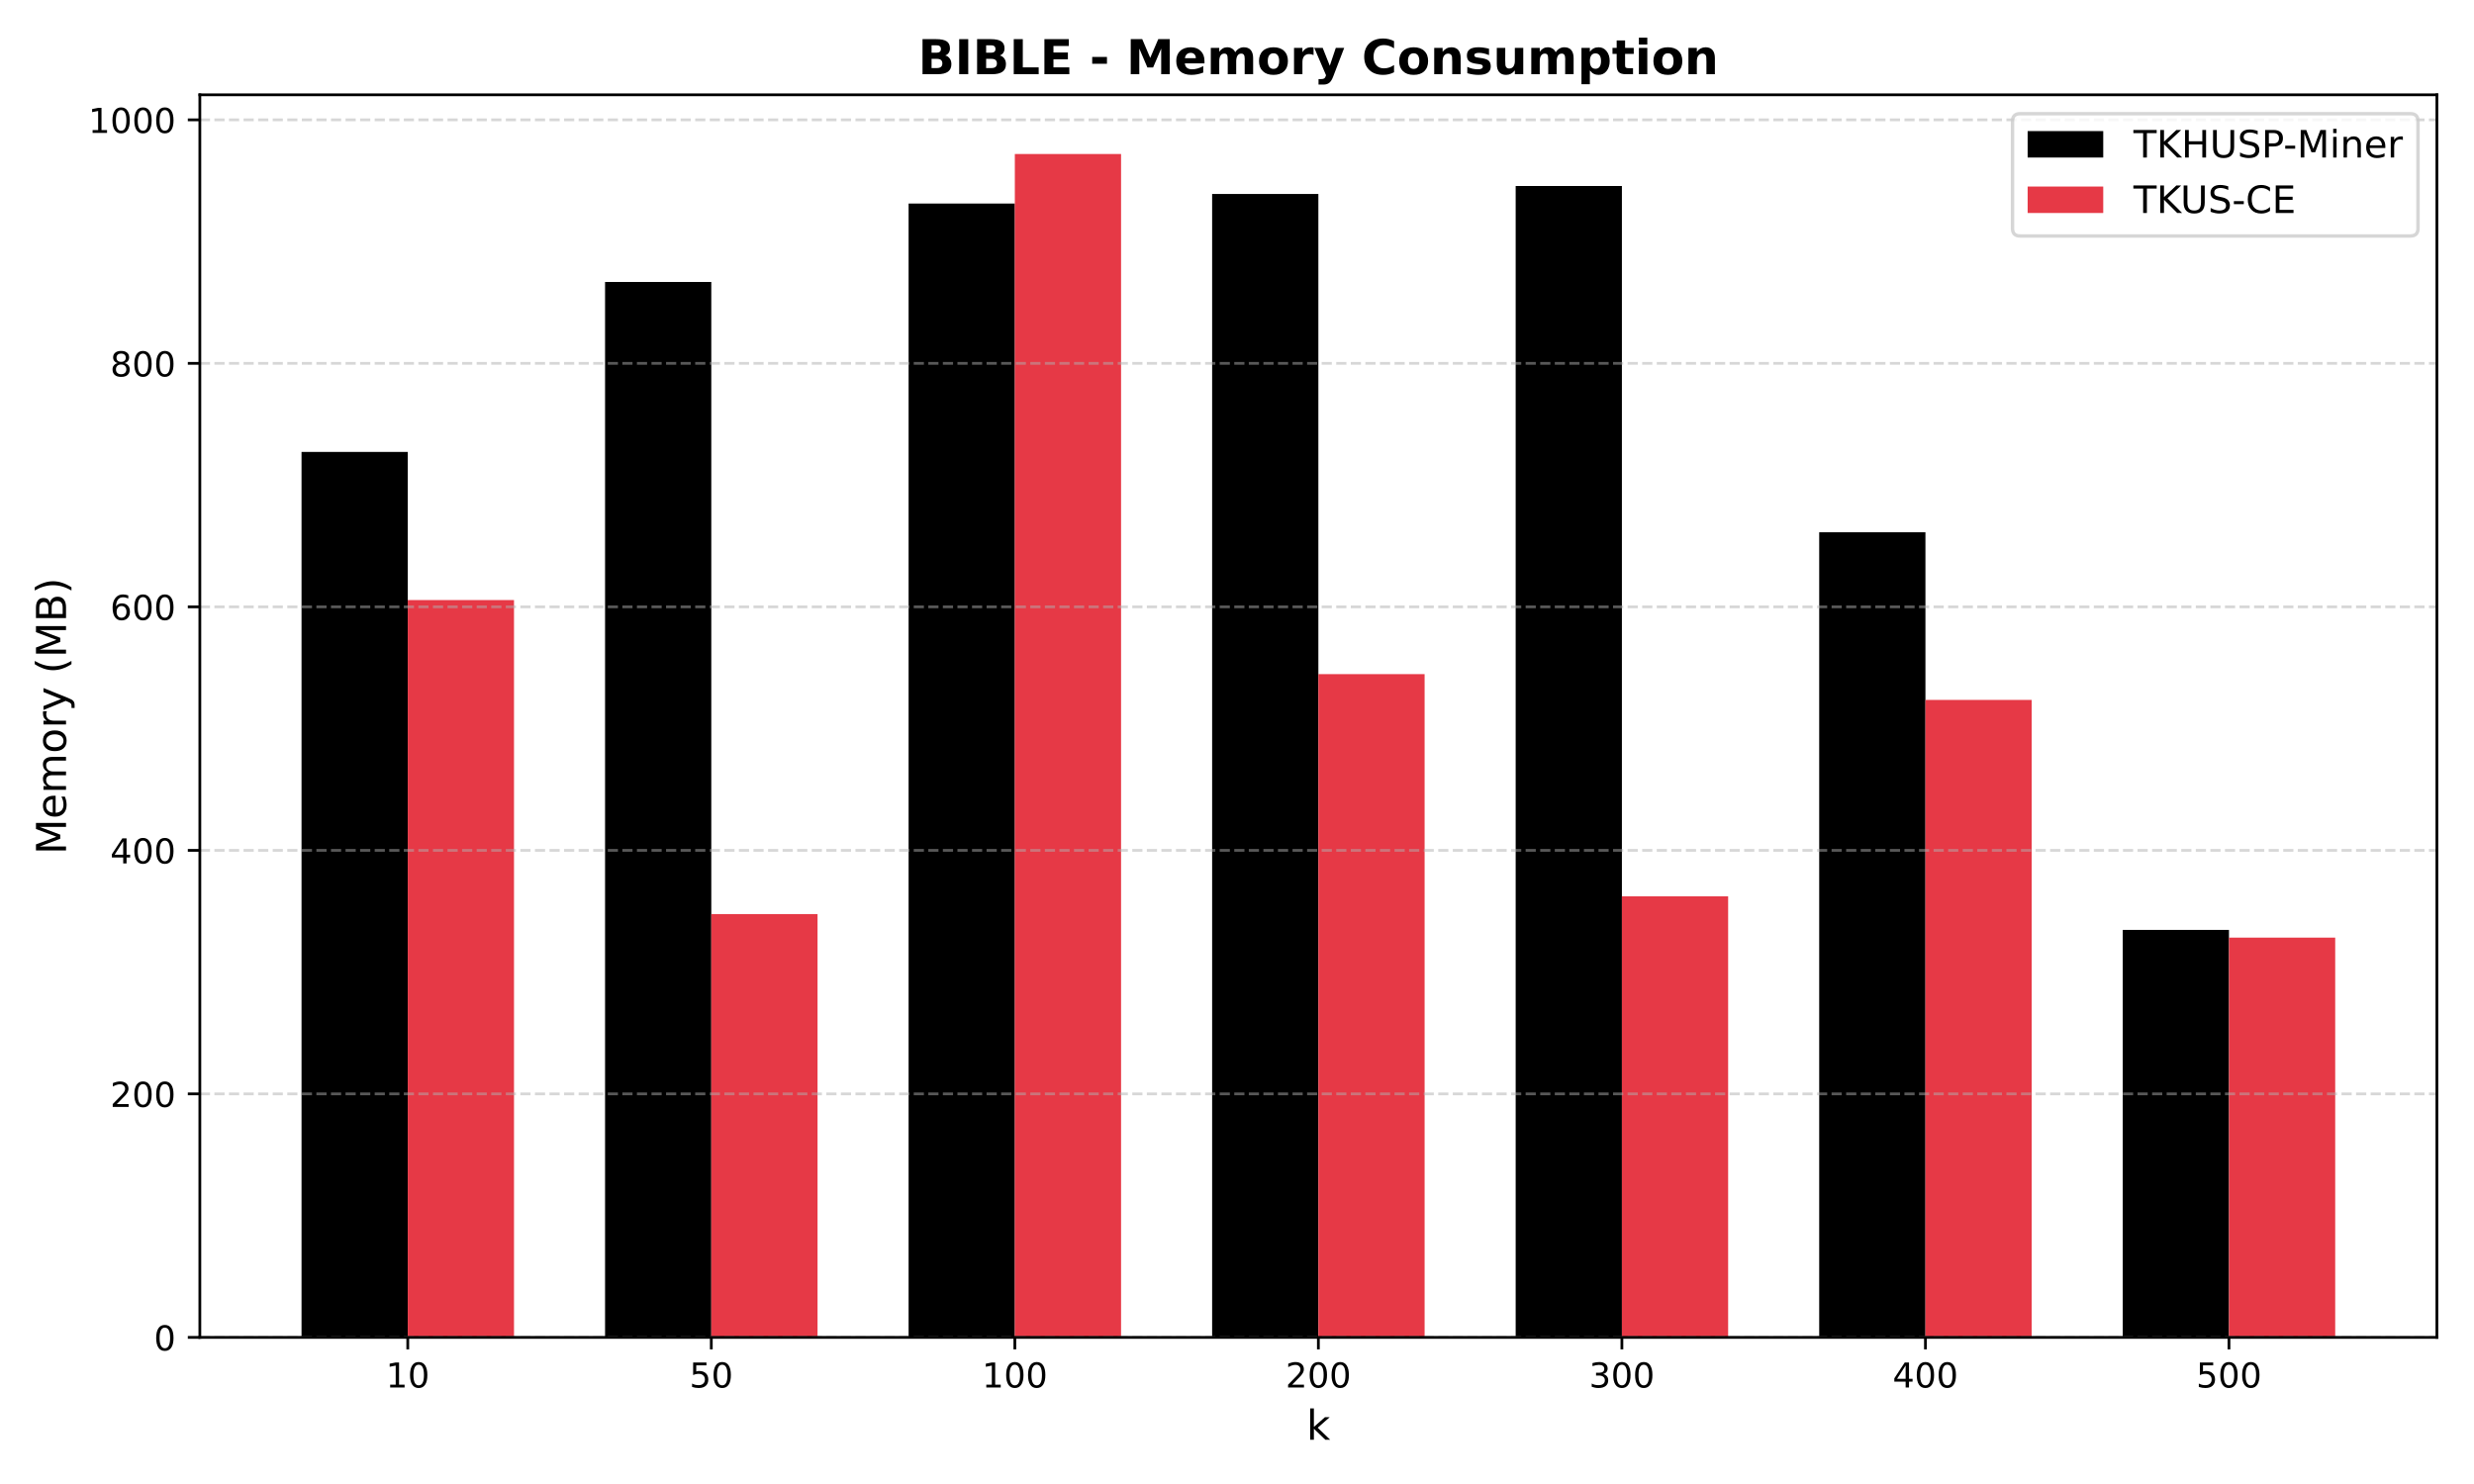
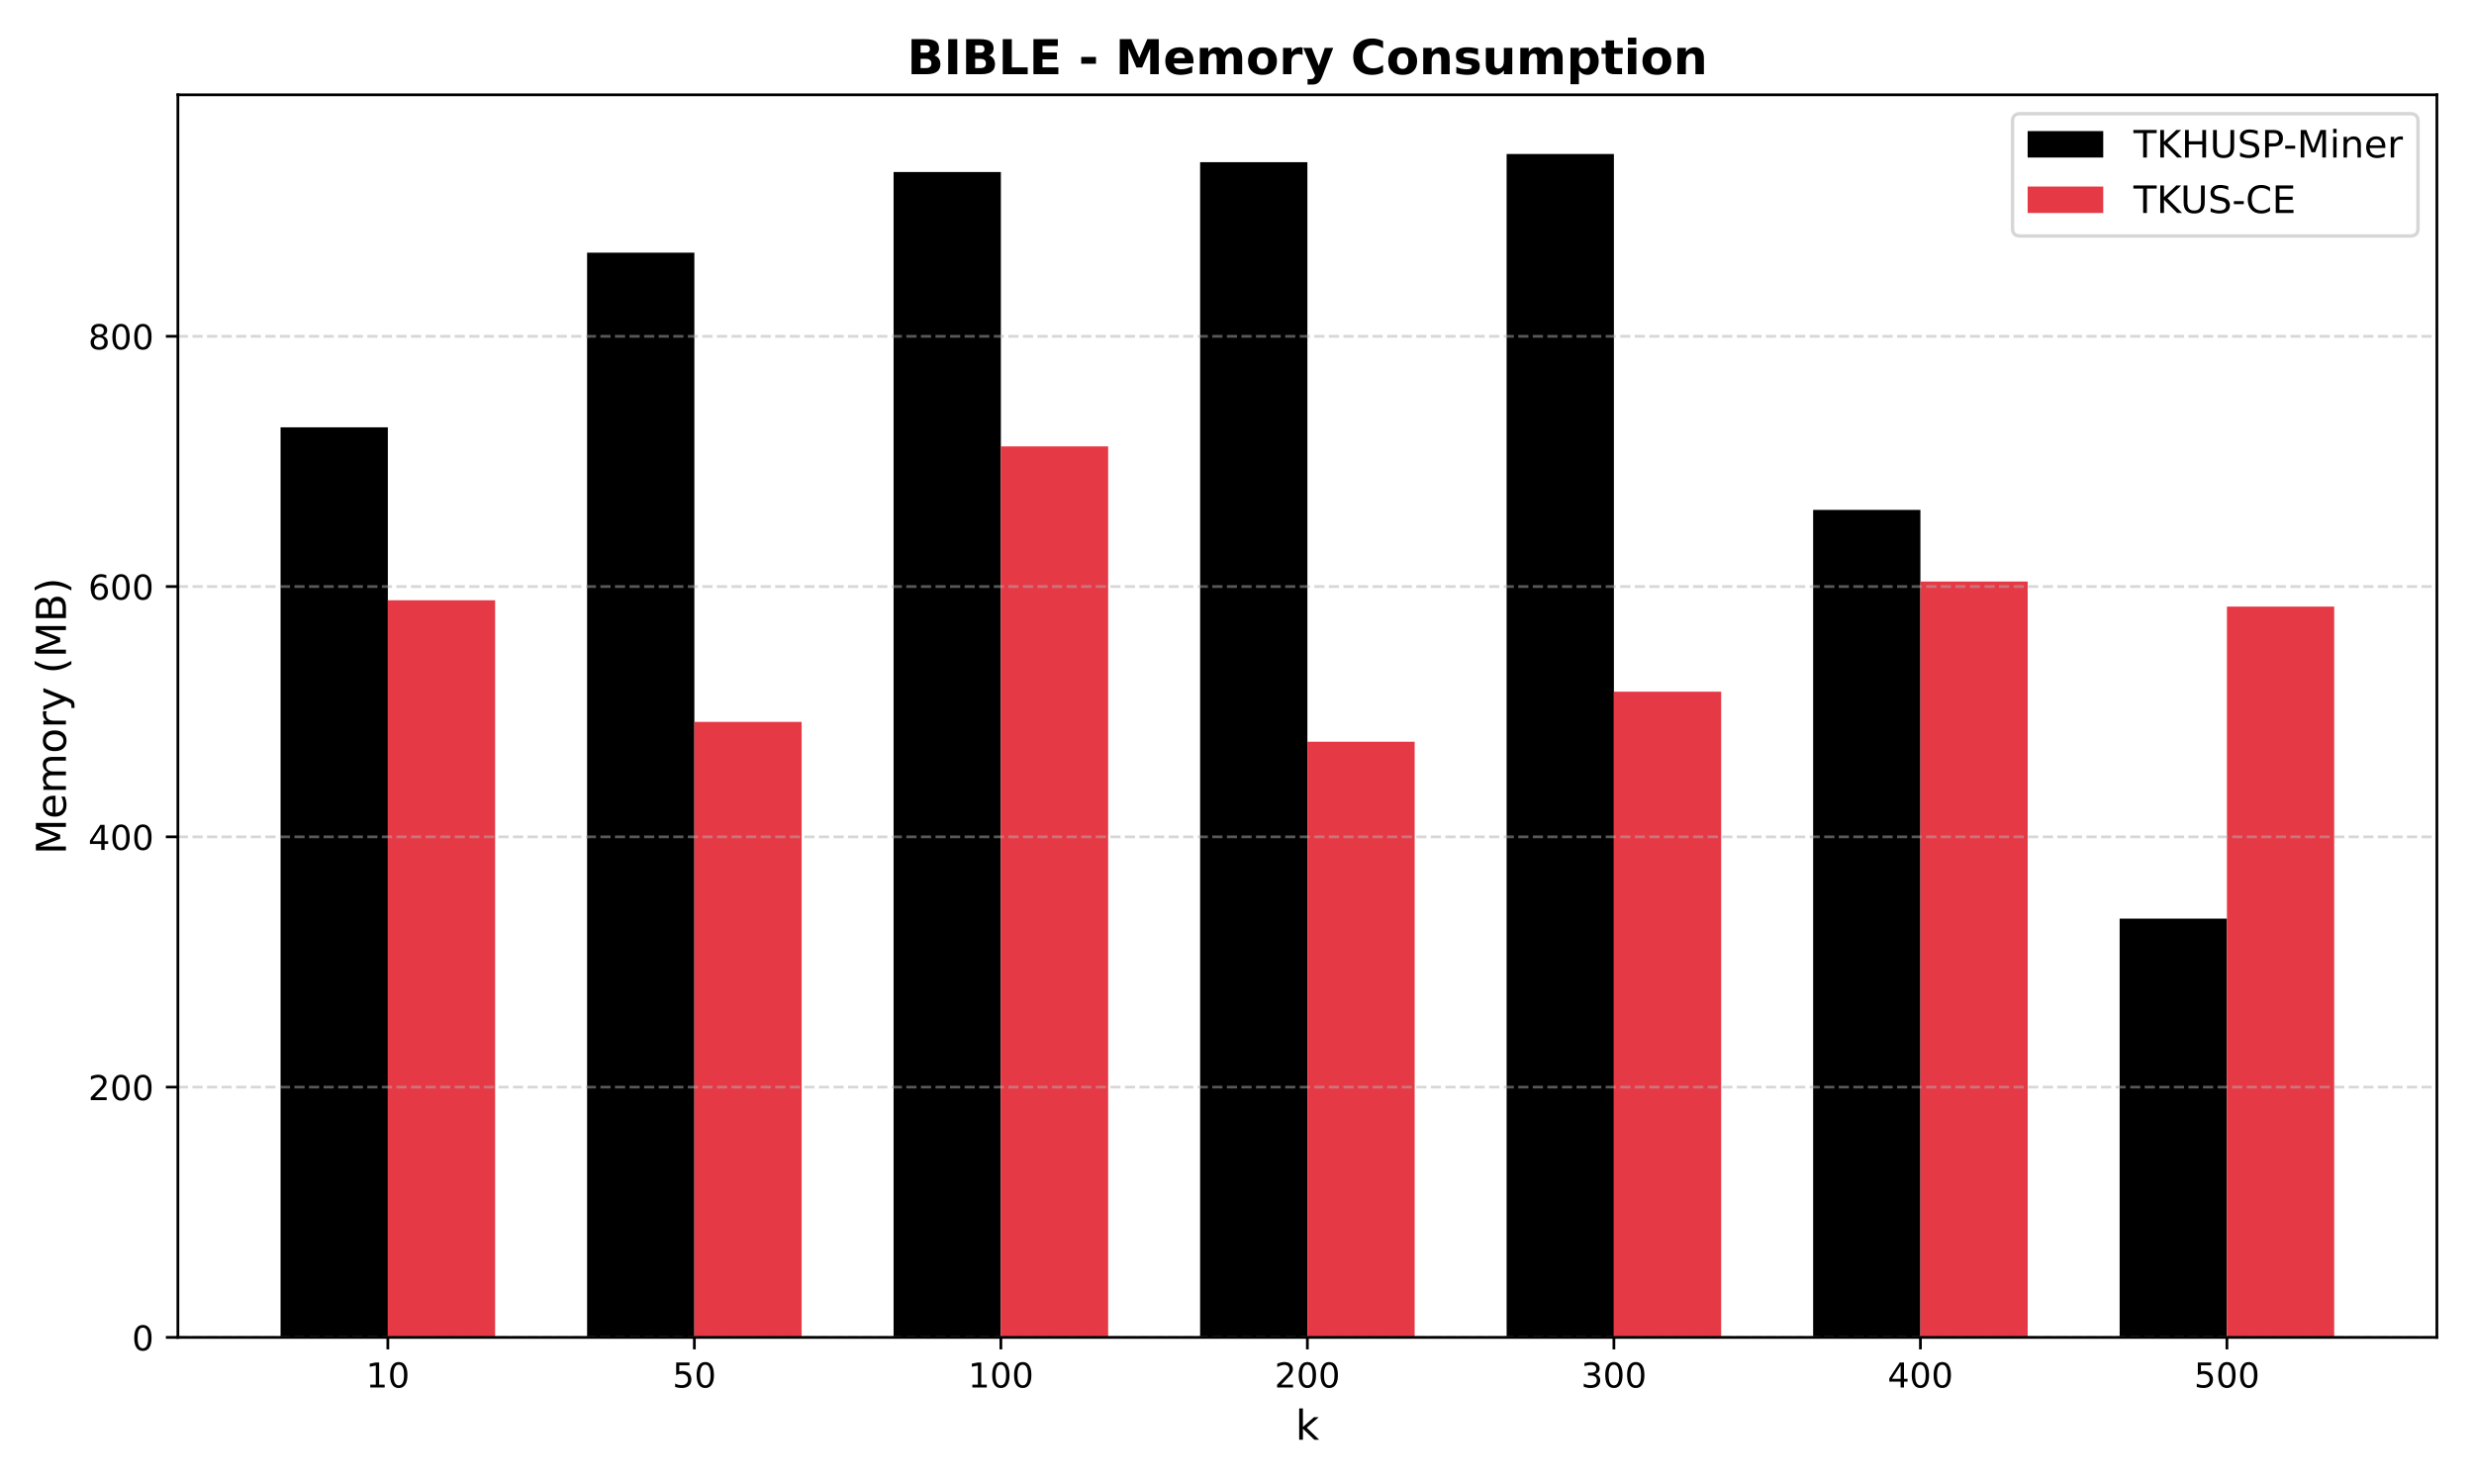
<svg xmlns="http://www.w3.org/2000/svg" xmlns:xlink="http://www.w3.org/1999/xlink" width="720pt" height="432pt" viewBox="0 0 720 432" version="1.1">
  <defs>
    <style type="text/css">*{stroke-linejoin: round; stroke-linecap: butt}</style>
  </defs>
  <g id="figure_1">
    <g id="patch_1">
      <path d="M 0 432  L 720 432  L 720 0  L 0 0  z " style="fill: #ffffff" />
    </g>
    <g id="axes_1">
      <g id="patch_2">
-         <path d="M 58.16 389.32  L 709.2 389.32  L 709.2 27.6  L 58.16 27.6  z " style="fill: #ffffff" />
+         <path d="M 51.77 389.32  L 709.2 389.32  L 709.2 27.6  L 51.77 27.6  z " style="fill: #ffffff" />
      </g>
      <g id="patch_3">
-         <path d="M 87.753 389.32  L 118.671 389.32  L 118.671 131.564  L 87.753 131.564  z " clip-path="url(#pdaeb5bfac4)" />
+         <path d="M 81.653 389.32  L 112.874 389.32  L 112.874 124.399  L 81.653 124.399  z " clip-path="url(#pf9274d1ba0)" />
      </g>
      <g id="patch_4">
-         <path d="M 176.089 389.32  L 207.007 389.32  L 207.007 82.088  L 176.089 82.088  z " clip-path="url(#pdaeb5bfac4)" />
+         <path d="M 170.857 389.32  L 202.078 389.32  L 202.078 73.548  L 170.857 73.548  z " clip-path="url(#pf9274d1ba0)" />
      </g>
      <g id="patch_5">
-         <path d="M 264.426 389.32  L 295.344 389.32  L 295.344 59.246  L 264.426 59.246  z " clip-path="url(#pdaeb5bfac4)" />
+         <path d="M 260.06 389.32  L 291.281 389.32  L 291.281 50.071  L 260.06 50.071  z " clip-path="url(#pf9274d1ba0)" />
      </g>
      <g id="patch_6">
-         <path d="M 352.762 389.32  L 383.68 389.32  L 383.68 56.464  L 352.762 56.464  z " clip-path="url(#pdaeb5bfac4)" />
+         <path d="M 349.264 389.32  L 380.485 389.32  L 380.485 47.211  L 349.264 47.211  z " clip-path="url(#pf9274d1ba0)" />
      </g>
      <g id="patch_7">
-         <path d="M 441.099 389.32  L 472.016 389.32  L 472.016 54.142  L 441.099 54.142  z " clip-path="url(#pdaeb5bfac4)" />
+         <path d="M 438.467 389.32  L 469.689 389.32  L 469.689 44.825  L 438.467 44.825  z " clip-path="url(#pf9274d1ba0)" />
      </g>
      <g id="patch_8">
-         <path d="M 529.435 389.32  L 560.353 389.32  L 560.353 154.952  L 529.435 154.952  z " clip-path="url(#pdaeb5bfac4)" />
+         <path d="M 527.671 389.32  L 558.892 389.32  L 558.892 148.437  L 527.671 148.437  z " clip-path="url(#pf9274d1ba0)" />
      </g>
      <g id="patch_9">
-         <path d="M 617.772 389.32  L 648.689 389.32  L 648.689 270.706  L 617.772 270.706  z " clip-path="url(#pdaeb5bfac4)" />
+         <path d="M 616.874 389.32  L 648.096 389.32  L 648.096 267.409  L 616.874 267.409  z " clip-path="url(#pf9274d1ba0)" />
      </g>
      <g id="patch_10">
-         <path d="M 118.671 389.32  L 149.588 389.32  L 149.588 174.674  L 118.671 174.674  z " clip-path="url(#pdaeb5bfac4)" style="fill: #e63946" />
+         <path d="M 112.874 389.32  L 144.096 389.32  L 144.096 174.743  L 112.874 174.743  z " clip-path="url(#pf9274d1ba0)" style="fill: #e63946" />
      </g>
      <g id="patch_11">
-         <path d="M 207.007 389.32  L 237.925 389.32  L 237.925 266.092  L 207.007 266.092  z " clip-path="url(#pdaeb5bfac4)" style="fill: #e63946" />
+         <path d="M 202.078 389.32  L 233.299 389.32  L 233.299 210.152  L 202.078 210.152  z " clip-path="url(#pf9274d1ba0)" style="fill: #e63946" />
      </g>
      <g id="patch_12">
-         <path d="M 295.344 389.32  L 326.261 389.32  L 326.261 44.825  L 295.344 44.825  z " clip-path="url(#pdaeb5bfac4)" style="fill: #e63946" />
+         <path d="M 291.281 389.32  L 322.503 389.32  L 322.503 129.951  L 291.281 129.951  z " clip-path="url(#pf9274d1ba0)" style="fill: #e63946" />
      </g>
      <g id="patch_13">
-         <path d="M 383.68 389.32  L 414.598 389.32  L 414.598 196.241  L 383.68 196.241  z " clip-path="url(#pdaeb5bfac4)" style="fill: #e63946" />
+         <path d="M 380.485 389.32  L 411.706 389.32  L 411.706 215.922  L 380.485 215.922  z " clip-path="url(#pf9274d1ba0)" style="fill: #e63946" />
      </g>
      <g id="patch_14">
-         <path d="M 472.016 389.32  L 502.934 389.32  L 502.934 260.935  L 472.016 260.935  z " clip-path="url(#pdaeb5bfac4)" style="fill: #e63946" />
+         <path d="M 469.689 389.32  L 500.91 389.32  L 500.91 201.351  L 469.689 201.351  z " clip-path="url(#pf9274d1ba0)" style="fill: #e63946" />
      </g>
      <g id="patch_15">
-         <path d="M 560.353 389.32  L 591.271 389.32  L 591.271 203.751  L 560.353 203.751  z " clip-path="url(#pdaeb5bfac4)" style="fill: #e63946" />
+         <path d="M 558.892 389.32  L 590.113 389.32  L 590.113 169.294  L 558.892 169.294  z " clip-path="url(#pf9274d1ba0)" style="fill: #e63946" />
      </g>
      <g id="patch_16">
-         <path d="M 648.689 389.32  L 679.607 389.32  L 679.607 272.954  L 648.689 272.954  z " clip-path="url(#pdaeb5bfac4)" style="fill: #e63946" />
+         <path d="M 648.096 389.32  L 679.317 389.32  L 679.317 176.579  L 648.096 176.579  z " clip-path="url(#pf9274d1ba0)" style="fill: #e63946" />
      </g>
      <g id="matplotlib.axis_1">
        <g id="xtick_1">
          <g id="line2d_1">
            <defs>
-               <path id="m65a2f1016f" d="M 0 0  L 0 3.5  " style="stroke: #000000; stroke-width: 0.8" />
-             </defs>
-             <g>
-               <use xlink:href="#m65a2f1016f" x="118.671" y="389.32" style="stroke: #000000; stroke-width: 0.8" />
+               <path id="m7d912f9062" d="M 0 0  L 0 3.5  " style="stroke: #000000; stroke-width: 0.8" />
+             </defs>
+             <g>
+               <use xlink:href="#m7d912f9062" x="112.874" y="389.32" style="stroke: #000000; stroke-width: 0.8" />
            </g>
          </g>
          <g id="text_1">
-             <g transform="translate(112.308 403.9184) scale(0.1 -0.1)">
+             <g transform="translate(106.5119 403.9184) scale(0.1 -0.1)">
              <defs>
                <path id="DejaVuSans-31" d="M 794 531  L 1825 531  L 1825 4091  L 703 3866  L 703 4441  L 1819 4666  L 2450 4666  L 2450 531  L 3481 531  L 3481 0  L 794 0  L 794 531  z " transform="scale(0.015625)" />
                <path id="DejaVuSans-30" d="M 2034 4250  Q 1547 4250 1301 3770  Q 1056 3291 1056 2328  Q 1056 1369 1301 889  Q 1547 409 2034 409  Q 2525 409 2770 889  Q 3016 1369 3016 2328  Q 3016 3291 2770 3770  Q 2525 4250 2034 4250  z M 2034 4750  Q 2819 4750 3233 4129  Q 3647 3509 3647 2328  Q 3647 1150 3233 529  Q 2819 -91 2034 -91  Q 1250 -91 836 529  Q 422 1150 422 2328  Q 422 3509 836 4129  Q 1250 4750 2034 4750  z " transform="scale(0.015625)" />
              </defs>
              <use xlink:href="#DejaVuSans-31" />
              <use xlink:href="#DejaVuSans-30" x="63.623" />
            </g>
          </g>
        </g>
        <g id="xtick_2">
          <g id="line2d_2">
            <g>
-               <use xlink:href="#m65a2f1016f" x="207.007" y="389.32" style="stroke: #000000; stroke-width: 0.8" />
+               <use xlink:href="#m7d912f9062" x="202.078" y="389.32" style="stroke: #000000; stroke-width: 0.8" />
            </g>
          </g>
          <g id="text_2">
-             <g transform="translate(200.6445 403.9184) scale(0.1 -0.1)">
+             <g transform="translate(195.7154 403.9184) scale(0.1 -0.1)">
              <defs>
                <path id="DejaVuSans-35" d="M 691 4666  L 3169 4666  L 3169 4134  L 1269 4134  L 1269 2991  Q 1406 3038 1543 3061  Q 1681 3084 1819 3084  Q 2600 3084 3056 2656  Q 3513 2228 3513 1497  Q 3513 744 3044 326  Q 2575 -91 1722 -91  Q 1428 -91 1123 -41  Q 819 9 494 109  L 494 744  Q 775 591 1075 516  Q 1375 441 1709 441  Q 2250 441 2565 725  Q 2881 1009 2881 1497  Q 2881 1984 2565 2268  Q 2250 2553 1709 2553  Q 1456 2553 1204 2497  Q 953 2441 691 2322  L 691 4666  z " transform="scale(0.015625)" />
              </defs>
              <use xlink:href="#DejaVuSans-35" />
              <use xlink:href="#DejaVuSans-30" x="63.623" />
            </g>
          </g>
        </g>
        <g id="xtick_3">
          <g id="line2d_3">
            <g>
-               <use xlink:href="#m65a2f1016f" x="295.344" y="389.32" style="stroke: #000000; stroke-width: 0.8" />
+               <use xlink:href="#m7d912f9062" x="291.281" y="389.32" style="stroke: #000000; stroke-width: 0.8" />
            </g>
          </g>
          <g id="text_3">
-             <g transform="translate(285.7998 403.9184) scale(0.1 -0.1)">
+             <g transform="translate(281.7377 403.9184) scale(0.1 -0.1)">
              <use xlink:href="#DejaVuSans-31" />
              <use xlink:href="#DejaVuSans-30" x="63.623" />
              <use xlink:href="#DejaVuSans-30" x="127.246" />
            </g>
          </g>
        </g>
        <g id="xtick_4">
          <g id="line2d_4">
            <g>
-               <use xlink:href="#m65a2f1016f" x="383.68" y="389.32" style="stroke: #000000; stroke-width: 0.8" />
+               <use xlink:href="#m7d912f9062" x="380.485" y="389.32" style="stroke: #000000; stroke-width: 0.8" />
            </g>
          </g>
          <g id="text_4">
-             <g transform="translate(374.1363 403.9184) scale(0.1 -0.1)">
+             <g transform="translate(370.9413 403.9184) scale(0.1 -0.1)">
              <defs>
                <path id="DejaVuSans-32" d="M 1228 531  L 3431 531  L 3431 0  L 469 0  L 469 531  Q 828 903 1448 1529  Q 2069 2156 2228 2338  Q 2531 2678 2651 2914  Q 2772 3150 2772 3378  Q 2772 3750 2511 3984  Q 2250 4219 1831 4219  Q 1534 4219 1204 4116  Q 875 4013 500 3803  L 500 4441  Q 881 4594 1212 4672  Q 1544 4750 1819 4750  Q 2544 4750 2975 4387  Q 3406 4025 3406 3419  Q 3406 3131 3298 2873  Q 3191 2616 2906 2266  Q 2828 2175 2409 1742  Q 1991 1309 1228 531  z " transform="scale(0.015625)" />
              </defs>
              <use xlink:href="#DejaVuSans-32" />
              <use xlink:href="#DejaVuSans-30" x="63.623" />
              <use xlink:href="#DejaVuSans-30" x="127.246" />
            </g>
          </g>
        </g>
        <g id="xtick_5">
          <g id="line2d_5">
            <g>
-               <use xlink:href="#m65a2f1016f" x="472.016" y="389.32" style="stroke: #000000; stroke-width: 0.8" />
+               <use xlink:href="#m7d912f9062" x="469.689" y="389.32" style="stroke: #000000; stroke-width: 0.8" />
            </g>
          </g>
          <g id="text_5">
-             <g transform="translate(462.4727 403.9184) scale(0.1 -0.1)">
+             <g transform="translate(460.1448 403.9184) scale(0.1 -0.1)">
              <defs>
                <path id="DejaVuSans-33" d="M 2597 2516  Q 3050 2419 3304 2112  Q 3559 1806 3559 1356  Q 3559 666 3084 287  Q 2609 -91 1734 -91  Q 1441 -91 1130 -33  Q 819 25 488 141  L 488 750  Q 750 597 1062 519  Q 1375 441 1716 441  Q 2309 441 2620 675  Q 2931 909 2931 1356  Q 2931 1769 2642 2001  Q 2353 2234 1838 2234  L 1294 2234  L 1294 2753  L 1863 2753  Q 2328 2753 2575 2939  Q 2822 3125 2822 3475  Q 2822 3834 2567 4026  Q 2313 4219 1838 4219  Q 1578 4219 1281 4162  Q 984 4106 628 3988  L 628 4550  Q 988 4650 1302 4700  Q 1616 4750 1894 4750  Q 2613 4750 3031 4423  Q 3450 4097 3450 3541  Q 3450 3153 3228 2886  Q 3006 2619 2597 2516  z " transform="scale(0.015625)" />
              </defs>
              <use xlink:href="#DejaVuSans-33" />
              <use xlink:href="#DejaVuSans-30" x="63.623" />
              <use xlink:href="#DejaVuSans-30" x="127.246" />
            </g>
          </g>
        </g>
        <g id="xtick_6">
          <g id="line2d_6">
            <g>
-               <use xlink:href="#m65a2f1016f" x="560.353" y="389.32" style="stroke: #000000; stroke-width: 0.8" />
+               <use xlink:href="#m7d912f9062" x="558.892" y="389.32" style="stroke: #000000; stroke-width: 0.8" />
            </g>
          </g>
          <g id="text_6">
-             <g transform="translate(550.8092 403.9184) scale(0.1 -0.1)">
+             <g transform="translate(549.3483 403.9184) scale(0.1 -0.1)">
              <defs>
                <path id="DejaVuSans-34" d="M 2419 4116  L 825 1625  L 2419 1625  L 2419 4116  z M 2253 4666  L 3047 4666  L 3047 1625  L 3713 1625  L 3713 1100  L 3047 1100  L 3047 0  L 2419 0  L 2419 1100  L 313 1100  L 313 1709  L 2253 4666  z " transform="scale(0.015625)" />
              </defs>
              <use xlink:href="#DejaVuSans-34" />
              <use xlink:href="#DejaVuSans-30" x="63.623" />
              <use xlink:href="#DejaVuSans-30" x="127.246" />
            </g>
          </g>
        </g>
        <g id="xtick_7">
          <g id="line2d_7">
            <g>
-               <use xlink:href="#m65a2f1016f" x="648.689" y="389.32" style="stroke: #000000; stroke-width: 0.8" />
+               <use xlink:href="#m7d912f9062" x="648.096" y="389.32" style="stroke: #000000; stroke-width: 0.8" />
            </g>
          </g>
          <g id="text_7">
-             <g transform="translate(639.1457 403.9184) scale(0.1 -0.1)">
+             <g transform="translate(638.5518 403.9184) scale(0.1 -0.1)">
              <use xlink:href="#DejaVuSans-35" />
              <use xlink:href="#DejaVuSans-30" x="63.623" />
              <use xlink:href="#DejaVuSans-30" x="127.246" />
            </g>
          </g>
        </g>
        <g id="text_8">
-           <g transform="translate(380.2056 419.1162) scale(0.12 -0.12)">
+           <g transform="translate(377.0106 419.1162) scale(0.12 -0.12)">
            <defs>
              <path id="DejaVuSans-6b" d="M 581 4863  L 1159 4863  L 1159 1991  L 2875 3500  L 3609 3500  L 1753 1863  L 3688 0  L 2938 0  L 1159 1709  L 1159 0  L 581 0  L 581 4863  z " transform="scale(0.015625)" />
            </defs>
            <use xlink:href="#DejaVuSans-6b" />
          </g>
        </g>
      </g>
      <g id="matplotlib.axis_2">
        <g id="ytick_1">
          <g id="line2d_8">
-             <path d="M 58.16 389.32  L 709.2 389.32  " clip-path="url(#pdaeb5bfac4)" style="fill: none; stroke-dasharray: 2.96,1.28; stroke-dashoffset: 0; stroke: #b0b0b0; stroke-opacity: 0.5; stroke-width: 0.8" />
+             <path d="M 51.77 389.32  L 709.2 389.32  " clip-path="url(#pf9274d1ba0)" style="fill: none; stroke-dasharray: 2.96,1.28; stroke-dashoffset: 0; stroke: #b0b0b0; stroke-opacity: 0.5; stroke-width: 0.8" />
          </g>
          <g id="line2d_9">
            <defs>
-               <path id="ma8ebefb226" d="M 0 0  L -3.5 0  " style="stroke: #000000; stroke-width: 0.8" />
-             </defs>
-             <g>
-               <use xlink:href="#ma8ebefb226" x="58.16" y="389.32" style="stroke: #000000; stroke-width: 0.8" />
+               <path id="m479f918473" d="M 0 0  L -3.5 0  " style="stroke: #000000; stroke-width: 0.8" />
+             </defs>
+             <g>
+               <use xlink:href="#m479f918473" x="51.77" y="389.32" style="stroke: #000000; stroke-width: 0.8" />
            </g>
          </g>
          <g id="text_9">
-             <g transform="translate(44.7975 393.1192) scale(0.1 -0.1)">
+             <g transform="translate(38.4075 393.1192) scale(0.1 -0.1)">
              <use xlink:href="#DejaVuSans-30" />
            </g>
          </g>
        </g>
        <g id="ytick_2">
          <g id="line2d_10">
-             <path d="M 58.16 318.434  L 709.2 318.434  " clip-path="url(#pdaeb5bfac4)" style="fill: none; stroke-dasharray: 2.96,1.28; stroke-dashoffset: 0; stroke: #b0b0b0; stroke-opacity: 0.5; stroke-width: 0.8" />
+             <path d="M 51.77 316.464  L 709.2 316.464  " clip-path="url(#pf9274d1ba0)" style="fill: none; stroke-dasharray: 2.96,1.28; stroke-dashoffset: 0; stroke: #b0b0b0; stroke-opacity: 0.5; stroke-width: 0.8" />
          </g>
          <g id="line2d_11">
            <g>
-               <use xlink:href="#ma8ebefb226" x="58.16" y="318.434" style="stroke: #000000; stroke-width: 0.8" />
+               <use xlink:href="#m479f918473" x="51.77" y="316.464" style="stroke: #000000; stroke-width: 0.8" />
            </g>
          </g>
          <g id="text_10">
-             <g transform="translate(32.0725 322.2332) scale(0.1 -0.1)">
+             <g transform="translate(25.6825 320.2628) scale(0.1 -0.1)">
              <use xlink:href="#DejaVuSans-32" />
              <use xlink:href="#DejaVuSans-30" x="63.623" />
              <use xlink:href="#DejaVuSans-30" x="127.246" />
            </g>
          </g>
        </g>
        <g id="ytick_3">
          <g id="line2d_12">
-             <path d="M 58.16 247.548  L 709.2 247.548  " clip-path="url(#pdaeb5bfac4)" style="fill: none; stroke-dasharray: 2.96,1.28; stroke-dashoffset: 0; stroke: #b0b0b0; stroke-opacity: 0.5; stroke-width: 0.8" />
+             <path d="M 51.77 243.607  L 709.2 243.607  " clip-path="url(#pf9274d1ba0)" style="fill: none; stroke-dasharray: 2.96,1.28; stroke-dashoffset: 0; stroke: #b0b0b0; stroke-opacity: 0.5; stroke-width: 0.8" />
          </g>
          <g id="line2d_13">
            <g>
-               <use xlink:href="#ma8ebefb226" x="58.16" y="247.548" style="stroke: #000000; stroke-width: 0.8" />
+               <use xlink:href="#m479f918473" x="51.77" y="243.607" style="stroke: #000000; stroke-width: 0.8" />
            </g>
          </g>
          <g id="text_11">
-             <g transform="translate(32.0725 251.3473) scale(0.1 -0.1)">
+             <g transform="translate(25.6825 247.4064) scale(0.1 -0.1)">
              <use xlink:href="#DejaVuSans-34" />
              <use xlink:href="#DejaVuSans-30" x="63.623" />
              <use xlink:href="#DejaVuSans-30" x="127.246" />
            </g>
          </g>
        </g>
        <g id="ytick_4">
          <g id="line2d_14">
-             <path d="M 58.16 176.662  L 709.2 176.662  " clip-path="url(#pdaeb5bfac4)" style="fill: none; stroke-dasharray: 2.96,1.28; stroke-dashoffset: 0; stroke: #b0b0b0; stroke-opacity: 0.5; stroke-width: 0.8" />
+             <path d="M 51.77 170.751  L 709.2 170.751  " clip-path="url(#pf9274d1ba0)" style="fill: none; stroke-dasharray: 2.96,1.28; stroke-dashoffset: 0; stroke: #b0b0b0; stroke-opacity: 0.5; stroke-width: 0.8" />
          </g>
          <g id="line2d_15">
            <g>
-               <use xlink:href="#ma8ebefb226" x="58.16" y="176.662" style="stroke: #000000; stroke-width: 0.8" />
+               <use xlink:href="#m479f918473" x="51.77" y="170.751" style="stroke: #000000; stroke-width: 0.8" />
            </g>
          </g>
          <g id="text_12">
-             <g transform="translate(32.0725 180.4613) scale(0.1 -0.1)">
+             <g transform="translate(25.6825 174.5501) scale(0.1 -0.1)">
              <defs>
                <path id="DejaVuSans-36" d="M 2113 2584  Q 1688 2584 1439 2293  Q 1191 2003 1191 1497  Q 1191 994 1439 701  Q 1688 409 2113 409  Q 2538 409 2786 701  Q 3034 994 3034 1497  Q 3034 2003 2786 2293  Q 2538 2584 2113 2584  z M 3366 4563  L 3366 3988  Q 3128 4100 2886 4159  Q 2644 4219 2406 4219  Q 1781 4219 1451 3797  Q 1122 3375 1075 2522  Q 1259 2794 1537 2939  Q 1816 3084 2150 3084  Q 2853 3084 3261 2657  Q 3669 2231 3669 1497  Q 3669 778 3244 343  Q 2819 -91 2113 -91  Q 1303 -91 875 529  Q 447 1150 447 2328  Q 447 3434 972 4092  Q 1497 4750 2381 4750  Q 2619 4750 2861 4703  Q 3103 4656 3366 4563  z " transform="scale(0.015625)" />
              </defs>
              <use xlink:href="#DejaVuSans-36" />
              <use xlink:href="#DejaVuSans-30" x="63.623" />
              <use xlink:href="#DejaVuSans-30" x="127.246" />
            </g>
          </g>
        </g>
        <g id="ytick_5">
          <g id="line2d_16">
-             <path d="M 58.16 105.776  L 709.2 105.776  " clip-path="url(#pdaeb5bfac4)" style="fill: none; stroke-dasharray: 2.96,1.28; stroke-dashoffset: 0; stroke: #b0b0b0; stroke-opacity: 0.5; stroke-width: 0.8" />
+             <path d="M 51.77 97.894  L 709.2 97.894  " clip-path="url(#pf9274d1ba0)" style="fill: none; stroke-dasharray: 2.96,1.28; stroke-dashoffset: 0; stroke: #b0b0b0; stroke-opacity: 0.5; stroke-width: 0.8" />
          </g>
          <g id="line2d_17">
            <g>
-               <use xlink:href="#ma8ebefb226" x="58.16" y="105.776" style="stroke: #000000; stroke-width: 0.8" />
+               <use xlink:href="#m479f918473" x="51.77" y="97.894" style="stroke: #000000; stroke-width: 0.8" />
            </g>
          </g>
          <g id="text_13">
-             <g transform="translate(32.0725 109.5753) scale(0.1 -0.1)">
+             <g transform="translate(25.6825 101.6937) scale(0.1 -0.1)">
              <defs>
                <path id="DejaVuSans-38" d="M 2034 2216  Q 1584 2216 1326 1975  Q 1069 1734 1069 1313  Q 1069 891 1326 650  Q 1584 409 2034 409  Q 2484 409 2743 651  Q 3003 894 3003 1313  Q 3003 1734 2745 1975  Q 2488 2216 2034 2216  z M 1403 2484  Q 997 2584 770 2862  Q 544 3141 544 3541  Q 544 4100 942 4425  Q 1341 4750 2034 4750  Q 2731 4750 3128 4425  Q 3525 4100 3525 3541  Q 3525 3141 3298 2862  Q 3072 2584 2669 2484  Q 3125 2378 3379 2068  Q 3634 1759 3634 1313  Q 3634 634 3220 271  Q 2806 -91 2034 -91  Q 1263 -91 848 271  Q 434 634 434 1313  Q 434 1759 690 2068  Q 947 2378 1403 2484  z M 1172 3481  Q 1172 3119 1398 2916  Q 1625 2713 2034 2713  Q 2441 2713 2670 2916  Q 2900 3119 2900 3481  Q 2900 3844 2670 4047  Q 2441 4250 2034 4250  Q 1625 4250 1398 4047  Q 1172 3844 1172 3481  z " transform="scale(0.015625)" />
              </defs>
              <use xlink:href="#DejaVuSans-38" />
              <use xlink:href="#DejaVuSans-30" x="63.623" />
              <use xlink:href="#DejaVuSans-30" x="127.246" />
            </g>
          </g>
        </g>
-         <g id="ytick_6">
-           <g id="line2d_18">
-             <path d="M 58.16 34.89  L 709.2 34.89  " clip-path="url(#pdaeb5bfac4)" style="fill: none; stroke-dasharray: 2.96,1.28; stroke-dashoffset: 0; stroke: #b0b0b0; stroke-opacity: 0.5; stroke-width: 0.8" />
-           </g>
-           <g id="line2d_19">
-             <g>
-               <use xlink:href="#ma8ebefb226" x="58.16" y="34.89" style="stroke: #000000; stroke-width: 0.8" />
-             </g>
-           </g>
-           <g id="text_14">
-             <g transform="translate(25.71 38.68931) scale(0.1 -0.1)">
-               <use xlink:href="#DejaVuSans-31" />
-               <use xlink:href="#DejaVuSans-30" x="63.623" />
-               <use xlink:href="#DejaVuSans-30" x="127.246" />
-               <use xlink:href="#DejaVuSans-30" x="190.869" />
-             </g>
-           </g>
-         </g>
-         <g id="text_15">
-           <g transform="translate(19.21438 248.7444) rotate(-90) scale(0.12 -0.12)">
+         <g id="text_14">
+           <g transform="translate(19.18688 248.7444) rotate(-90) scale(0.12 -0.12)">
            <defs>
              <path id="DejaVuSans-4d" d="M 628 4666  L 1569 4666  L 2759 1491  L 3956 4666  L 4897 4666  L 4897 0  L 4281 0  L 4281 4097  L 3078 897  L 2444 897  L 1241 4097  L 1241 0  L 628 0  L 628 4666  z " transform="scale(0.015625)" />
              <path id="DejaVuSans-65" d="M 3597 1894  L 3597 1613  L 953 1613  Q 991 1019 1311 708  Q 1631 397 2203 397  Q 2534 397 2845 478  Q 3156 559 3463 722  L 3463 178  Q 3153 47 2828 -22  Q 2503 -91 2169 -91  Q 1331 -91 842 396  Q 353 884 353 1716  Q 353 2575 817 3079  Q 1281 3584 2069 3584  Q 2775 3584 3186 3129  Q 3597 2675 3597 1894  z M 3022 2063  Q 3016 2534 2758 2815  Q 2500 3097 2075 3097  Q 1594 3097 1305 2825  Q 1016 2553 972 2059  L 3022 2063  z " transform="scale(0.015625)" />
              <path id="DejaVuSans-6d" d="M 3328 2828  Q 3544 3216 3844 3400  Q 4144 3584 4550 3584  Q 5097 3584 5394 3201  Q 5691 2819 5691 2113  L 5691 0  L 5113 0  L 5113 2094  Q 5113 2597 4934 2840  Q 4756 3084 4391 3084  Q 3944 3084 3684 2787  Q 3425 2491 3425 1978  L 3425 0  L 2847 0  L 2847 2094  Q 2847 2600 2669 2842  Q 2491 3084 2119 3084  Q 1678 3084 1418 2786  Q 1159 2488 1159 1978  L 1159 0  L 581 0  L 581 3500  L 1159 3500  L 1159 2956  Q 1356 3278 1631 3431  Q 1906 3584 2284 3584  Q 2666 3584 2933 3390  Q 3200 3197 3328 2828  z " transform="scale(0.015625)" />
              <path id="DejaVuSans-6f" d="M 1959 3097  Q 1497 3097 1228 2736  Q 959 2375 959 1747  Q 959 1119 1226 758  Q 1494 397 1959 397  Q 2419 397 2687 759  Q 2956 1122 2956 1747  Q 2956 2369 2687 2733  Q 2419 3097 1959 3097  z M 1959 3584  Q 2709 3584 3137 3096  Q 3566 2609 3566 1747  Q 3566 888 3137 398  Q 2709 -91 1959 -91  Q 1206 -91 779 398  Q 353 888 353 1747  Q 353 2609 779 3096  Q 1206 3584 1959 3584  z " transform="scale(0.015625)" />
              <path id="DejaVuSans-72" d="M 2631 2963  Q 2534 3019 2420 3045  Q 2306 3072 2169 3072  Q 1681 3072 1420 2755  Q 1159 2438 1159 1844  L 1159 0  L 581 0  L 581 3500  L 1159 3500  L 1159 2956  Q 1341 3275 1631 3429  Q 1922 3584 2338 3584  Q 2397 3584 2469 3576  Q 2541 3569 2628 3553  L 2631 2963  z " transform="scale(0.015625)" />
              <path id="DejaVuSans-79" d="M 2059 -325  Q 1816 -950 1584 -1140  Q 1353 -1331 966 -1331  L 506 -1331  L 506 -850  L 844 -850  Q 1081 -850 1212 -737  Q 1344 -625 1503 -206  L 1606 56  L 191 3500  L 800 3500  L 1894 763  L 2988 3500  L 3597 3500  L 2059 -325  z " transform="scale(0.015625)" />
              <path id="DejaVuSans-20" transform="scale(0.015625)" />
              <path id="DejaVuSans-28" d="M 1984 4856  Q 1566 4138 1362 3434  Q 1159 2731 1159 2009  Q 1159 1288 1364 580  Q 1569 -128 1984 -844  L 1484 -844  Q 1016 -109 783 600  Q 550 1309 550 2009  Q 550 2706 781 3412  Q 1013 4119 1484 4856  L 1984 4856  z " transform="scale(0.015625)" />
              <path id="DejaVuSans-42" d="M 1259 2228  L 1259 519  L 2272 519  Q 2781 519 3026 730  Q 3272 941 3272 1375  Q 3272 1813 3026 2020  Q 2781 2228 2272 2228  L 1259 2228  z M 1259 4147  L 1259 2741  L 2194 2741  Q 2656 2741 2882 2914  Q 3109 3088 3109 3444  Q 3109 3797 2882 3972  Q 2656 4147 2194 4147  L 1259 4147  z M 628 4666  L 2241 4666  Q 2963 4666 3353 4366  Q 3744 4066 3744 3513  Q 3744 3084 3544 2831  Q 3344 2578 2956 2516  Q 3422 2416 3680 2098  Q 3938 1781 3938 1306  Q 3938 681 3513 340  Q 3088 0 2303 0  L 628 0  L 628 4666  z " transform="scale(0.015625)" />
              <path id="DejaVuSans-29" d="M 513 4856  L 1013 4856  Q 1481 4119 1714 3412  Q 1947 2706 1947 2009  Q 1947 1309 1714 600  Q 1481 -109 1013 -844  L 513 -844  Q 928 -128 1133 580  Q 1338 1288 1338 2009  Q 1338 2731 1133 3434  Q 928 4138 513 4856  z " transform="scale(0.015625)" />
            </defs>
            <use xlink:href="#DejaVuSans-4d" />
            <use xlink:href="#DejaVuSans-65" x="86.279" />
            <use xlink:href="#DejaVuSans-6d" x="147.803" />
            <use xlink:href="#DejaVuSans-6f" x="245.215" />
            <use xlink:href="#DejaVuSans-72" x="306.396" />
            <use xlink:href="#DejaVuSans-79" x="347.51" />
            <use xlink:href="#DejaVuSans-20" x="406.689" />
            <use xlink:href="#DejaVuSans-28" x="438.477" />
            <use xlink:href="#DejaVuSans-4d" x="477.49" />
            <use xlink:href="#DejaVuSans-42" x="563.77" />
            <use xlink:href="#DejaVuSans-29" x="632.373" />
          </g>
        </g>
      </g>
      <g id="patch_17">
-         <path d="M 58.16 389.32  L 58.16 27.6  " style="fill: none; stroke: #000000; stroke-width: 0.8; stroke-linejoin: miter; stroke-linecap: square" />
+         <path d="M 51.77 389.32  L 51.77 27.6  " style="fill: none; stroke: #000000; stroke-width: 0.8; stroke-linejoin: miter; stroke-linecap: square" />
      </g>
      <g id="patch_18">
        <path d="M 709.2 389.32  L 709.2 27.6  " style="fill: none; stroke: #000000; stroke-width: 0.8; stroke-linejoin: miter; stroke-linecap: square" />
      </g>
      <g id="patch_19">
-         <path d="M 58.16 389.32  L 709.2 389.32  " style="fill: none; stroke: #000000; stroke-width: 0.8; stroke-linejoin: miter; stroke-linecap: square" />
+         <path d="M 51.77 389.32  L 709.2 389.32  " style="fill: none; stroke: #000000; stroke-width: 0.8; stroke-linejoin: miter; stroke-linecap: square" />
      </g>
      <g id="patch_20">
-         <path d="M 58.16 27.6  L 709.2 27.6  " style="fill: none; stroke: #000000; stroke-width: 0.8; stroke-linejoin: miter; stroke-linecap: square" />
-       </g>
-       <g id="text_16">
-         <g transform="translate(267.1934 21.6) scale(0.14 -0.14)">
+         <path d="M 51.77 27.6  L 709.2 27.6  " style="fill: none; stroke: #000000; stroke-width: 0.8; stroke-linejoin: miter; stroke-linecap: square" />
+       </g>
+       <g id="text_15">
+         <g transform="translate(263.9984 21.6) scale(0.14 -0.14)">
          <defs>
            <path id="DejaVuSans-Bold-42" d="M 2456 2859  Q 2741 2859 2887 2984  Q 3034 3109 3034 3353  Q 3034 3594 2887 3720  Q 2741 3847 2456 3847  L 1791 3847  L 1791 2859  L 2456 2859  z M 2497 819  Q 2859 819 3042 972  Q 3225 1125 3225 1434  Q 3225 1738 3044 1889  Q 2863 2041 2497 2041  L 1791 2041  L 1791 819  L 2497 819  z M 3616 2497  Q 4003 2384 4215 2081  Q 4428 1778 4428 1338  Q 4428 663 3972 331  Q 3516 0 2584 0  L 588 0  L 588 4666  L 2394 4666  Q 3366 4666 3802 4372  Q 4238 4078 4238 3431  Q 4238 3091 4078 2852  Q 3919 2613 3616 2497  z " transform="scale(0.015625)" />
            <path id="DejaVuSans-Bold-49" d="M 588 4666  L 1791 4666  L 1791 0  L 588 0  L 588 4666  z " transform="scale(0.015625)" />
            <path id="DejaVuSans-Bold-4c" d="M 588 4666  L 1791 4666  L 1791 909  L 3903 909  L 3903 0  L 588 0  L 588 4666  z " transform="scale(0.015625)" />
            <path id="DejaVuSans-Bold-45" d="M 588 4666  L 3834 4666  L 3834 3756  L 1791 3756  L 1791 2888  L 3713 2888  L 3713 1978  L 1791 1978  L 1791 909  L 3903 909  L 3903 0  L 588 0  L 588 4666  z " transform="scale(0.015625)" />
            <path id="DejaVuSans-Bold-20" transform="scale(0.015625)" />
            <path id="DejaVuSans-Bold-2d" d="M 347 2297  L 2309 2297  L 2309 1388  L 347 1388  L 347 2297  z " transform="scale(0.015625)" />
            <path id="DejaVuSans-Bold-4d" d="M 588 4666  L 2119 4666  L 3181 2169  L 4250 4666  L 5778 4666  L 5778 0  L 4641 0  L 4641 3413  L 3566 897  L 2803 897  L 1728 3413  L 1728 0  L 588 0  L 588 4666  z " transform="scale(0.015625)" />
            <path id="DejaVuSans-Bold-65" d="M 4031 1759  L 4031 1441  L 1416 1441  Q 1456 1047 1700 850  Q 1944 653 2381 653  Q 2734 653 3104 758  Q 3475 863 3866 1075  L 3866 213  Q 3469 63 3072 -14  Q 2675 -91 2278 -91  Q 1328 -91 801 392  Q 275 875 275 1747  Q 275 2603 792 3093  Q 1309 3584 2216 3584  Q 3041 3584 3536 3087  Q 4031 2591 4031 1759  z M 2881 2131  Q 2881 2450 2695 2645  Q 2509 2841 2209 2841  Q 1884 2841 1681 2658  Q 1478 2475 1428 2131  L 2881 2131  z " transform="scale(0.015625)" />
            <path id="DejaVuSans-Bold-6d" d="M 3781 2919  Q 3994 3244 4286 3414  Q 4578 3584 4928 3584  Q 5531 3584 5847 3212  Q 6163 2841 6163 2131  L 6163 0  L 5038 0  L 5038 1825  Q 5041 1866 5042 1909  Q 5044 1953 5044 2034  Q 5044 2406 4934 2573  Q 4825 2741 4581 2741  Q 4263 2741 4089 2478  Q 3916 2216 3909 1719  L 3909 0  L 2784 0  L 2784 1825  Q 2784 2406 2684 2573  Q 2584 2741 2328 2741  Q 2006 2741 1831 2477  Q 1656 2213 1656 1722  L 1656 0  L 531 0  L 531 3500  L 1656 3500  L 1656 2988  Q 1863 3284 2130 3434  Q 2397 3584 2719 3584  Q 3081 3584 3359 3409  Q 3638 3234 3781 2919  z " transform="scale(0.015625)" />
            <path id="DejaVuSans-Bold-6f" d="M 2203 2784  Q 1831 2784 1636 2517  Q 1441 2250 1441 1747  Q 1441 1244 1636 976  Q 1831 709 2203 709  Q 2569 709 2762 976  Q 2956 1244 2956 1747  Q 2956 2250 2762 2517  Q 2569 2784 2203 2784  z M 2203 3584  Q 3106 3584 3614 3096  Q 4122 2609 4122 1747  Q 4122 884 3614 396  Q 3106 -91 2203 -91  Q 1297 -91 786 396  Q 275 884 275 1747  Q 275 2609 786 3096  Q 1297 3584 2203 3584  z " transform="scale(0.015625)" />
            <path id="DejaVuSans-Bold-72" d="M 3138 2547  Q 2991 2616 2845 2648  Q 2700 2681 2553 2681  Q 2122 2681 1889 2404  Q 1656 2128 1656 1613  L 1656 0  L 538 0  L 538 3500  L 1656 3500  L 1656 2925  Q 1872 3269 2151 3426  Q 2431 3584 2822 3584  Q 2878 3584 2943 3579  Q 3009 3575 3134 3559  L 3138 2547  z " transform="scale(0.015625)" />
            <path id="DejaVuSans-Bold-79" d="M 78 3500  L 1197 3500  L 2138 1125  L 2938 3500  L 4056 3500  L 2584 -331  Q 2363 -916 2067 -1148  Q 1772 -1381 1288 -1381  L 641 -1381  L 641 -647  L 991 -647  Q 1275 -647 1404 -556  Q 1534 -466 1606 -231  L 1638 -134  L 78 3500  z " transform="scale(0.015625)" />
            <path id="DejaVuSans-Bold-43" d="M 4288 256  Q 3956 84 3597 -3  Q 3238 -91 2847 -91  Q 1681 -91 1000 561  Q 319 1213 319 2328  Q 319 3447 1000 4098  Q 1681 4750 2847 4750  Q 3238 4750 3597 4662  Q 3956 4575 4288 4403  L 4288 3438  Q 3953 3666 3628 3772  Q 3303 3878 2944 3878  Q 2300 3878 1931 3465  Q 1563 3053 1563 2328  Q 1563 1606 1931 1193  Q 2300 781 2944 781  Q 3303 781 3628 887  Q 3953 994 4288 1222  L 4288 256  z " transform="scale(0.015625)" />
            <path id="DejaVuSans-Bold-6e" d="M 4056 2131  L 4056 0  L 2931 0  L 2931 347  L 2931 1631  Q 2931 2084 2911 2256  Q 2891 2428 2841 2509  Q 2775 2619 2662 2680  Q 2550 2741 2406 2741  Q 2056 2741 1856 2470  Q 1656 2200 1656 1722  L 1656 0  L 538 0  L 538 3500  L 1656 3500  L 1656 2988  Q 1909 3294 2193 3439  Q 2478 3584 2822 3584  Q 3428 3584 3742 3212  Q 4056 2841 4056 2131  z " transform="scale(0.015625)" />
            <path id="DejaVuSans-Bold-73" d="M 3272 3391  L 3272 2541  Q 2913 2691 2578 2766  Q 2244 2841 1947 2841  Q 1628 2841 1473 2761  Q 1319 2681 1319 2516  Q 1319 2381 1436 2309  Q 1553 2238 1856 2203  L 2053 2175  Q 2913 2066 3209 1816  Q 3506 1566 3506 1031  Q 3506 472 3093 190  Q 2681 -91 1863 -91  Q 1516 -91 1145 -36  Q 775 19 384 128  L 384 978  Q 719 816 1070 734  Q 1422 653 1784 653  Q 2113 653 2278 743  Q 2444 834 2444 1013  Q 2444 1163 2330 1236  Q 2216 1309 1875 1350  L 1678 1375  Q 931 1469 631 1722  Q 331 1975 331 2491  Q 331 3047 712 3315  Q 1094 3584 1881 3584  Q 2191 3584 2531 3537  Q 2872 3491 3272 3391  z " transform="scale(0.015625)" />
            <path id="DejaVuSans-Bold-75" d="M 500 1363  L 500 3500  L 1625 3500  L 1625 3150  Q 1625 2866 1622 2436  Q 1619 2006 1619 1863  Q 1619 1441 1641 1255  Q 1663 1069 1716 984  Q 1784 875 1895 815  Q 2006 756 2150 756  Q 2500 756 2700 1025  Q 2900 1294 2900 1772  L 2900 3500  L 4019 3500  L 4019 0  L 2900 0  L 2900 506  Q 2647 200 2364 54  Q 2081 -91 1741 -91  Q 1134 -91 817 281  Q 500 653 500 1363  z " transform="scale(0.015625)" />
            <path id="DejaVuSans-Bold-70" d="M 1656 506  L 1656 -1331  L 538 -1331  L 538 3500  L 1656 3500  L 1656 2988  Q 1888 3294 2169 3439  Q 2450 3584 2816 3584  Q 3463 3584 3878 3070  Q 4294 2556 4294 1747  Q 4294 938 3878 423  Q 3463 -91 2816 -91  Q 2450 -91 2169 54  Q 1888 200 1656 506  z M 2400 2772  Q 2041 2772 1848 2508  Q 1656 2244 1656 1747  Q 1656 1250 1848 986  Q 2041 722 2400 722  Q 2759 722 2948 984  Q 3138 1247 3138 1747  Q 3138 2247 2948 2509  Q 2759 2772 2400 2772  z " transform="scale(0.015625)" />
            <path id="DejaVuSans-Bold-74" d="M 1759 4494  L 1759 3500  L 2913 3500  L 2913 2700  L 1759 2700  L 1759 1216  Q 1759 972 1856 886  Q 1953 800 2241 800  L 2816 800  L 2816 0  L 1856 0  Q 1194 0 917 276  Q 641 553 641 1216  L 641 2700  L 84 2700  L 84 3500  L 641 3500  L 641 4494  L 1759 4494  z " transform="scale(0.015625)" />
            <path id="DejaVuSans-Bold-69" d="M 538 3500  L 1656 3500  L 1656 0  L 538 0  L 538 3500  z M 538 4863  L 1656 4863  L 1656 3950  L 538 3950  L 538 4863  z " transform="scale(0.015625)" />
          </defs>
          <use xlink:href="#DejaVuSans-Bold-42" />
          <use xlink:href="#DejaVuSans-Bold-49" x="76.221" />
          <use xlink:href="#DejaVuSans-Bold-42" x="113.428" />
          <use xlink:href="#DejaVuSans-Bold-4c" x="189.648" />
          <use xlink:href="#DejaVuSans-Bold-45" x="253.369" />
          <use xlink:href="#DejaVuSans-Bold-20" x="321.68" />
          <use xlink:href="#DejaVuSans-Bold-2d" x="356.494" />
          <use xlink:href="#DejaVuSans-Bold-20" x="397.998" />
          <use xlink:href="#DejaVuSans-Bold-4d" x="432.812" />
          <use xlink:href="#DejaVuSans-Bold-65" x="532.324" />
          <use xlink:href="#DejaVuSans-Bold-6d" x="600.146" />
          <use xlink:href="#DejaVuSans-Bold-6f" x="704.346" />
          <use xlink:href="#DejaVuSans-Bold-72" x="773.047" />
          <use xlink:href="#DejaVuSans-Bold-79" x="822.363" />
          <use xlink:href="#DejaVuSans-Bold-20" x="887.549" />
          <use xlink:href="#DejaVuSans-Bold-43" x="922.363" />
          <use xlink:href="#DejaVuSans-Bold-6f" x="995.752" />
          <use xlink:href="#DejaVuSans-Bold-6e" x="1064.453" />
          <use xlink:href="#DejaVuSans-Bold-73" x="1135.645" />
          <use xlink:href="#DejaVuSans-Bold-75" x="1195.166" />
          <use xlink:href="#DejaVuSans-Bold-6d" x="1266.357" />
          <use xlink:href="#DejaVuSans-Bold-70" x="1370.557" />
          <use xlink:href="#DejaVuSans-Bold-74" x="1442.139" />
          <use xlink:href="#DejaVuSans-Bold-69" x="1489.941" />
          <use xlink:href="#DejaVuSans-Bold-6f" x="1524.219" />
          <use xlink:href="#DejaVuSans-Bold-6e" x="1592.92" />
        </g>
      </g>
      <g id="legend_1">
        <g id="patch_21">
          <path d="M 587.899 68.692  L 701.5 68.692  Q 703.7 68.692 703.7 66.492  L 703.7 35.3  Q 703.7 33.1 701.5 33.1  L 587.899 33.1  Q 585.699 33.1 585.699 35.3  L 585.699 66.492  Q 585.699 68.692 587.899 68.692  z " style="fill: #ffffff; opacity: 0.8; stroke: #cccccc; stroke-linejoin: miter" />
        </g>
        <g id="patch_22">
          <path d="M 590.099 45.858  L 612.099 45.858  L 612.099 38.158  L 590.099 38.158  z " />
        </g>
-         <g id="text_17">
+         <g id="text_16">
          <g transform="translate(620.8992 45.85828) scale(0.11 -0.11)">
            <defs>
              <path id="DejaVuSans-54" d="M -19 4666  L 3928 4666  L 3928 4134  L 2272 4134  L 2272 0  L 1638 0  L 1638 4134  L -19 4134  L -19 4666  z " transform="scale(0.015625)" />
              <path id="DejaVuSans-4b" d="M 628 4666  L 1259 4666  L 1259 2694  L 3353 4666  L 4166 4666  L 1850 2491  L 4331 0  L 3500 0  L 1259 2247  L 1259 0  L 628 0  L 628 4666  z " transform="scale(0.015625)" />
              <path id="DejaVuSans-48" d="M 628 4666  L 1259 4666  L 1259 2753  L 3553 2753  L 3553 4666  L 4184 4666  L 4184 0  L 3553 0  L 3553 2222  L 1259 2222  L 1259 0  L 628 0  L 628 4666  z " transform="scale(0.015625)" />
              <path id="DejaVuSans-55" d="M 556 4666  L 1191 4666  L 1191 1831  Q 1191 1081 1462 751  Q 1734 422 2344 422  Q 2950 422 3222 751  Q 3494 1081 3494 1831  L 3494 4666  L 4128 4666  L 4128 1753  Q 4128 841 3676 375  Q 3225 -91 2344 -91  Q 1459 -91 1007 375  Q 556 841 556 1753  L 556 4666  z " transform="scale(0.015625)" />
              <path id="DejaVuSans-53" d="M 3425 4513  L 3425 3897  Q 3066 4069 2747 4153  Q 2428 4238 2131 4238  Q 1616 4238 1336 4038  Q 1056 3838 1056 3469  Q 1056 3159 1242 3001  Q 1428 2844 1947 2747  L 2328 2669  Q 3034 2534 3370 2195  Q 3706 1856 3706 1288  Q 3706 609 3251 259  Q 2797 -91 1919 -91  Q 1588 -91 1214 -16  Q 841 59 441 206  L 441 856  Q 825 641 1194 531  Q 1563 422 1919 422  Q 2459 422 2753 634  Q 3047 847 3047 1241  Q 3047 1584 2836 1778  Q 2625 1972 2144 2069  L 1759 2144  Q 1053 2284 737 2584  Q 422 2884 422 3419  Q 422 4038 858 4394  Q 1294 4750 2059 4750  Q 2388 4750 2728 4690  Q 3069 4631 3425 4513  z " transform="scale(0.015625)" />
              <path id="DejaVuSans-50" d="M 1259 4147  L 1259 2394  L 2053 2394  Q 2494 2394 2734 2622  Q 2975 2850 2975 3272  Q 2975 3691 2734 3919  Q 2494 4147 2053 4147  L 1259 4147  z M 628 4666  L 2053 4666  Q 2838 4666 3239 4311  Q 3641 3956 3641 3272  Q 3641 2581 3239 2228  Q 2838 1875 2053 1875  L 1259 1875  L 1259 0  L 628 0  L 628 4666  z " transform="scale(0.015625)" />
              <path id="DejaVuSans-2d" d="M 313 2009  L 1997 2009  L 1997 1497  L 313 1497  L 313 2009  z " transform="scale(0.015625)" />
              <path id="DejaVuSans-69" d="M 603 3500  L 1178 3500  L 1178 0  L 603 0  L 603 3500  z M 603 4863  L 1178 4863  L 1178 4134  L 603 4134  L 603 4863  z " transform="scale(0.015625)" />
              <path id="DejaVuSans-6e" d="M 3513 2113  L 3513 0  L 2938 0  L 2938 2094  Q 2938 2591 2744 2837  Q 2550 3084 2163 3084  Q 1697 3084 1428 2787  Q 1159 2491 1159 1978  L 1159 0  L 581 0  L 581 3500  L 1159 3500  L 1159 2956  Q 1366 3272 1645 3428  Q 1925 3584 2291 3584  Q 2894 3584 3203 3211  Q 3513 2838 3513 2113  z " transform="scale(0.015625)" />
            </defs>
            <use xlink:href="#DejaVuSans-54" />
            <use xlink:href="#DejaVuSans-4b" x="61.084" />
            <use xlink:href="#DejaVuSans-48" x="126.66" />
            <use xlink:href="#DejaVuSans-55" x="201.855" />
            <use xlink:href="#DejaVuSans-53" x="275.049" />
            <use xlink:href="#DejaVuSans-50" x="338.525" />
            <use xlink:href="#DejaVuSans-2d" x="396.578" />
            <use xlink:href="#DejaVuSans-4d" x="432.662" />
            <use xlink:href="#DejaVuSans-69" x="518.941" />
            <use xlink:href="#DejaVuSans-6e" x="546.725" />
            <use xlink:href="#DejaVuSans-65" x="610.104" />
            <use xlink:href="#DejaVuSans-72" x="671.627" />
          </g>
        </g>
        <g id="patch_23">
          <path d="M 590.099 62.004  L 612.099 62.004  L 612.099 54.304  L 590.099 54.304  z " style="fill: #e63946" />
        </g>
-         <g id="text_18">
+         <g id="text_17">
          <g transform="translate(620.8992 62.00422) scale(0.11 -0.11)">
            <defs>
              <path id="DejaVuSans-43" d="M 4122 4306  L 4122 3641  Q 3803 3938 3442 4084  Q 3081 4231 2675 4231  Q 1875 4231 1450 3742  Q 1025 3253 1025 2328  Q 1025 1406 1450 917  Q 1875 428 2675 428  Q 3081 428 3442 575  Q 3803 722 4122 1019  L 4122 359  Q 3791 134 3420 21  Q 3050 -91 2638 -91  Q 1578 -91 968 557  Q 359 1206 359 2328  Q 359 3453 968 4101  Q 1578 4750 2638 4750  Q 3056 4750 3426 4639  Q 3797 4528 4122 4306  z " transform="scale(0.015625)" />
              <path id="DejaVuSans-45" d="M 628 4666  L 3578 4666  L 3578 4134  L 1259 4134  L 1259 2753  L 3481 2753  L 3481 2222  L 1259 2222  L 1259 531  L 3634 531  L 3634 0  L 628 0  L 628 4666  z " transform="scale(0.015625)" />
            </defs>
            <use xlink:href="#DejaVuSans-54" />
            <use xlink:href="#DejaVuSans-4b" x="61.084" />
            <use xlink:href="#DejaVuSans-55" x="124.035" />
            <use xlink:href="#DejaVuSans-53" x="197.229" />
            <use xlink:href="#DejaVuSans-2d" x="260.705" />
            <use xlink:href="#DejaVuSans-43" x="296.789" />
            <use xlink:href="#DejaVuSans-45" x="366.613" />
          </g>
        </g>
      </g>
    </g>
  </g>
  <defs>
-     <clipPath id="pdaeb5bfac4">
-       <rect x="58.16" y="27.6" width="651.04" height="361.72" />
+     <clipPath id="pf9274d1ba0">
+       <rect x="51.77" y="27.6" width="657.43" height="361.72" />
    </clipPath>
  </defs>
</svg>
